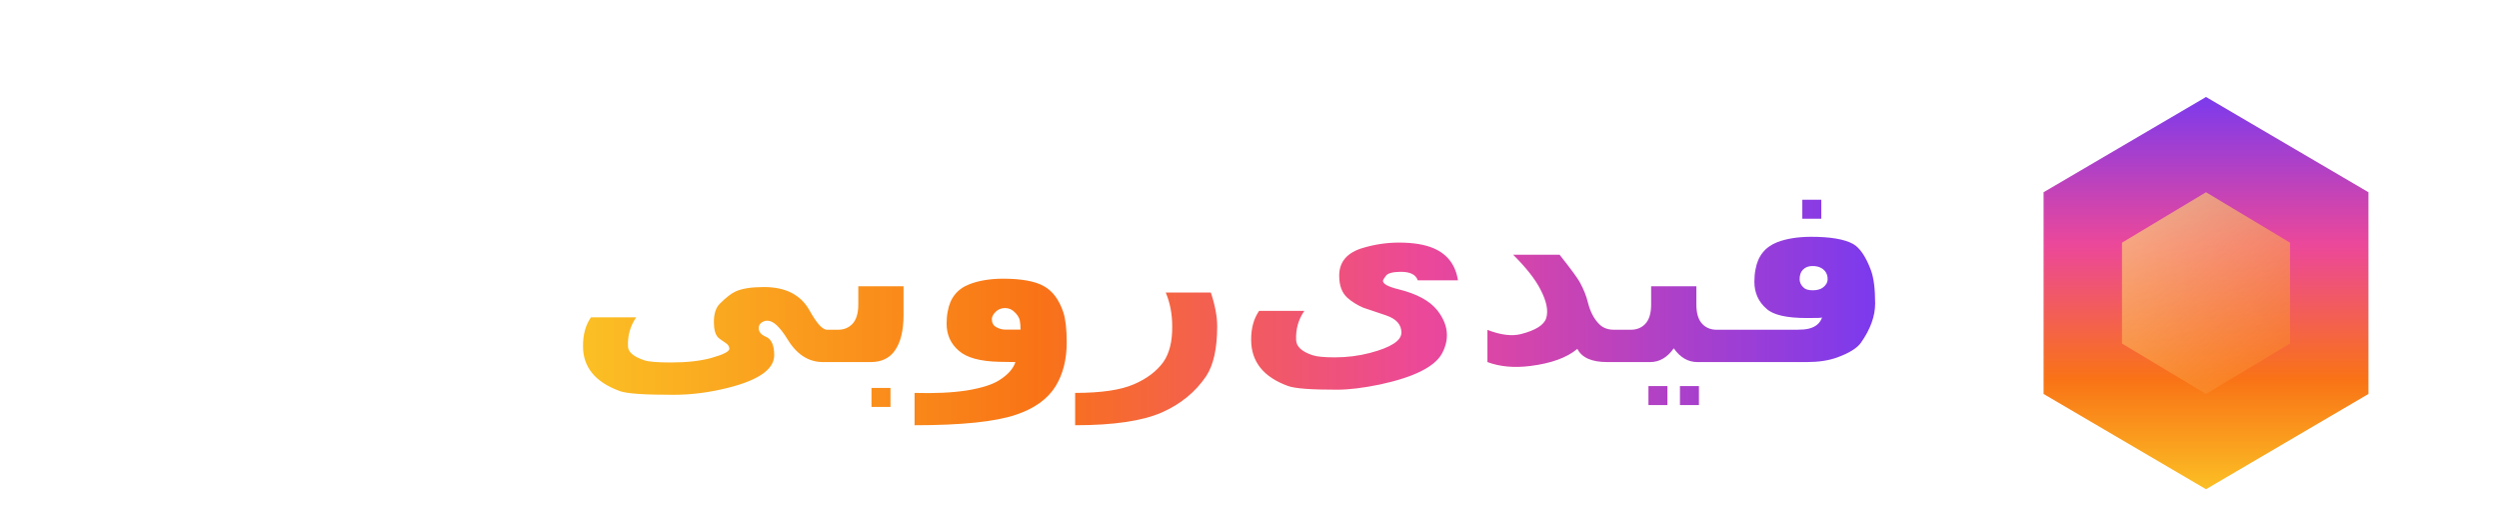
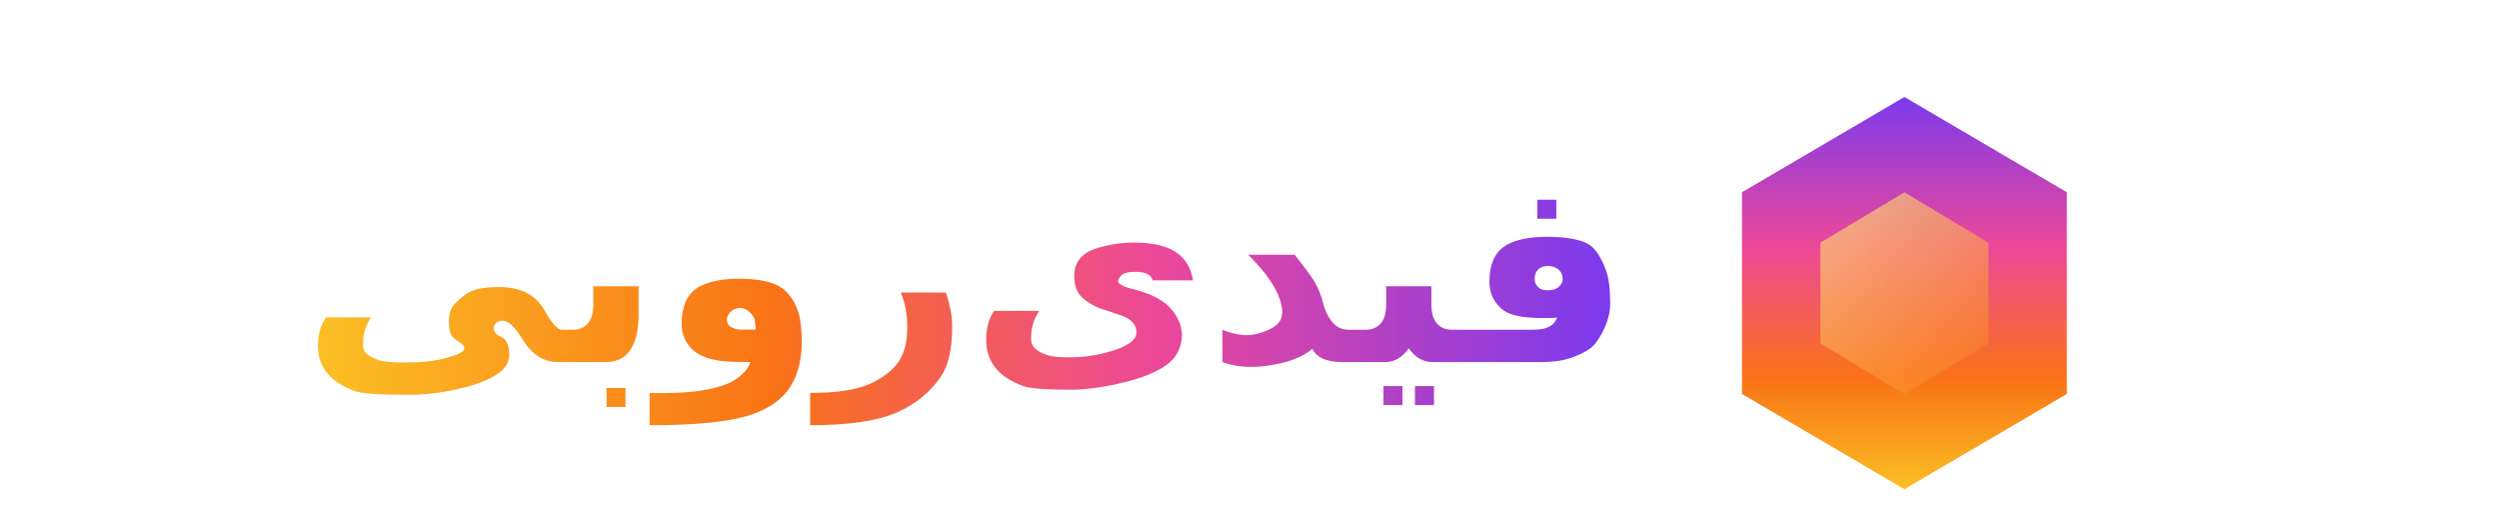
<svg xmlns="http://www.w3.org/2000/svg" viewBox="0 0 290 60" width="290" height="60" fill="none">
  <defs>
    <linearGradient id="tg" x1="0%" y1="0%" x2="100%" y2="0%">
      <stop offset="0%" stop-color="#FBBF24" />
      <stop offset="35%" stop-color="#F97316" />
      <stop offset="65%" stop-color="#EC4899" />
      <stop offset="100%" stop-color="#7C3AED" />
    </linearGradient>
    <linearGradient id="g" x1="40" y1="5" x2="40" y2="75" gradientUnits="userSpaceOnUse">
      <stop offset="0%" stop-color="#7C3AED" />
      <stop offset="38%" stop-color="#EC4899" />
      <stop offset="72%" stop-color="#F97316" />
      <stop offset="100%" stop-color="#FBBF24" />
    </linearGradient>
    <linearGradient id="gi" x1="24" y1="20" x2="58" y2="60" gradientUnits="userSpaceOnUse">
      <stop offset="0%" stop-color="#FDE68A" stop-opacity="0.72" />
      <stop offset="100%" stop-color="#F97316" stop-opacity="0.5" />
    </linearGradient>
  </defs>
-   <text x="220" y="42" font-family="Vazirmatn, sans-serif" font-size="30" font-weight="700" fill="url(#tg)" text-anchor="start" direction="rtl">فیدی‌روبی</text>
-   <g transform="translate(230,8) scale(0.65)">
+   <text x="35" y="42" font-family="Vazirmatn, sans-serif" font-size="30" font-weight="700" fill="url(#tg)">فیدی‌روبی</text>
+   <g transform="translate(195,8) scale(0.65)">
    <polygon points="40,5 69,22 69,58 40,75 11,58 11,22" fill="url(#g)" />
    <polygon points="40,22 55,31 55,49 40,58 25,49 25,31" fill="url(#gi)" />
  </g>
</svg>
